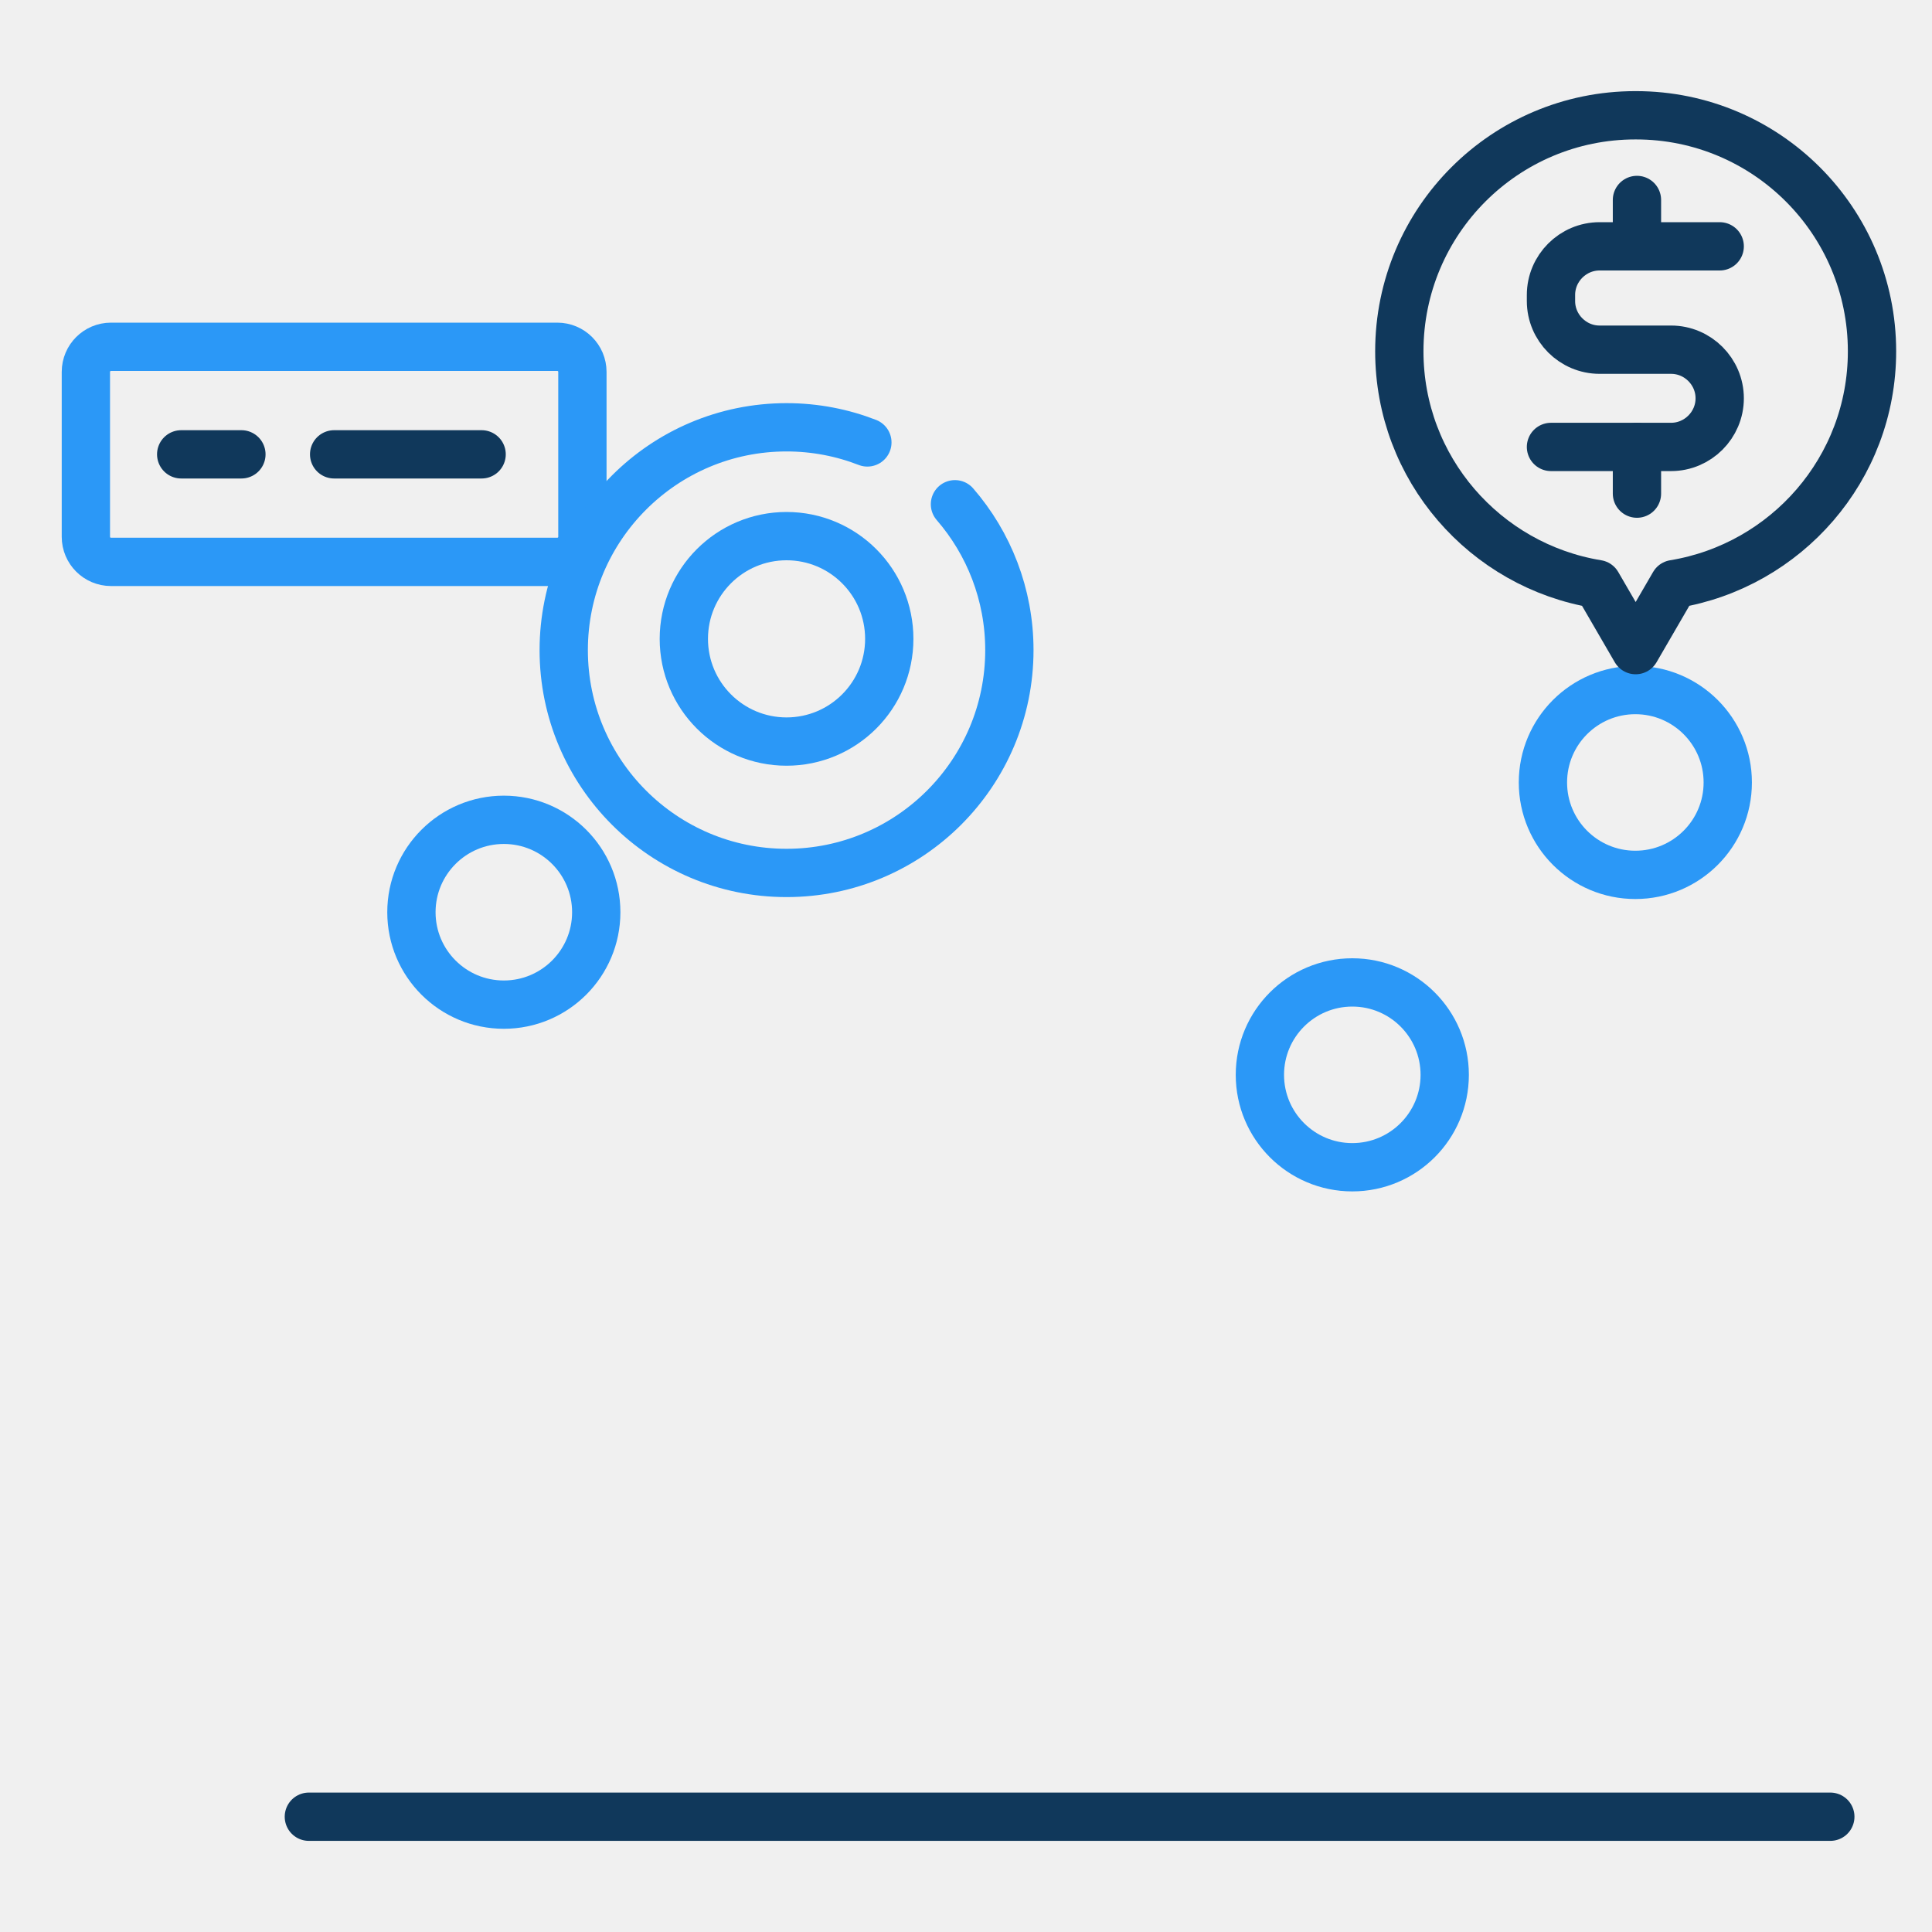
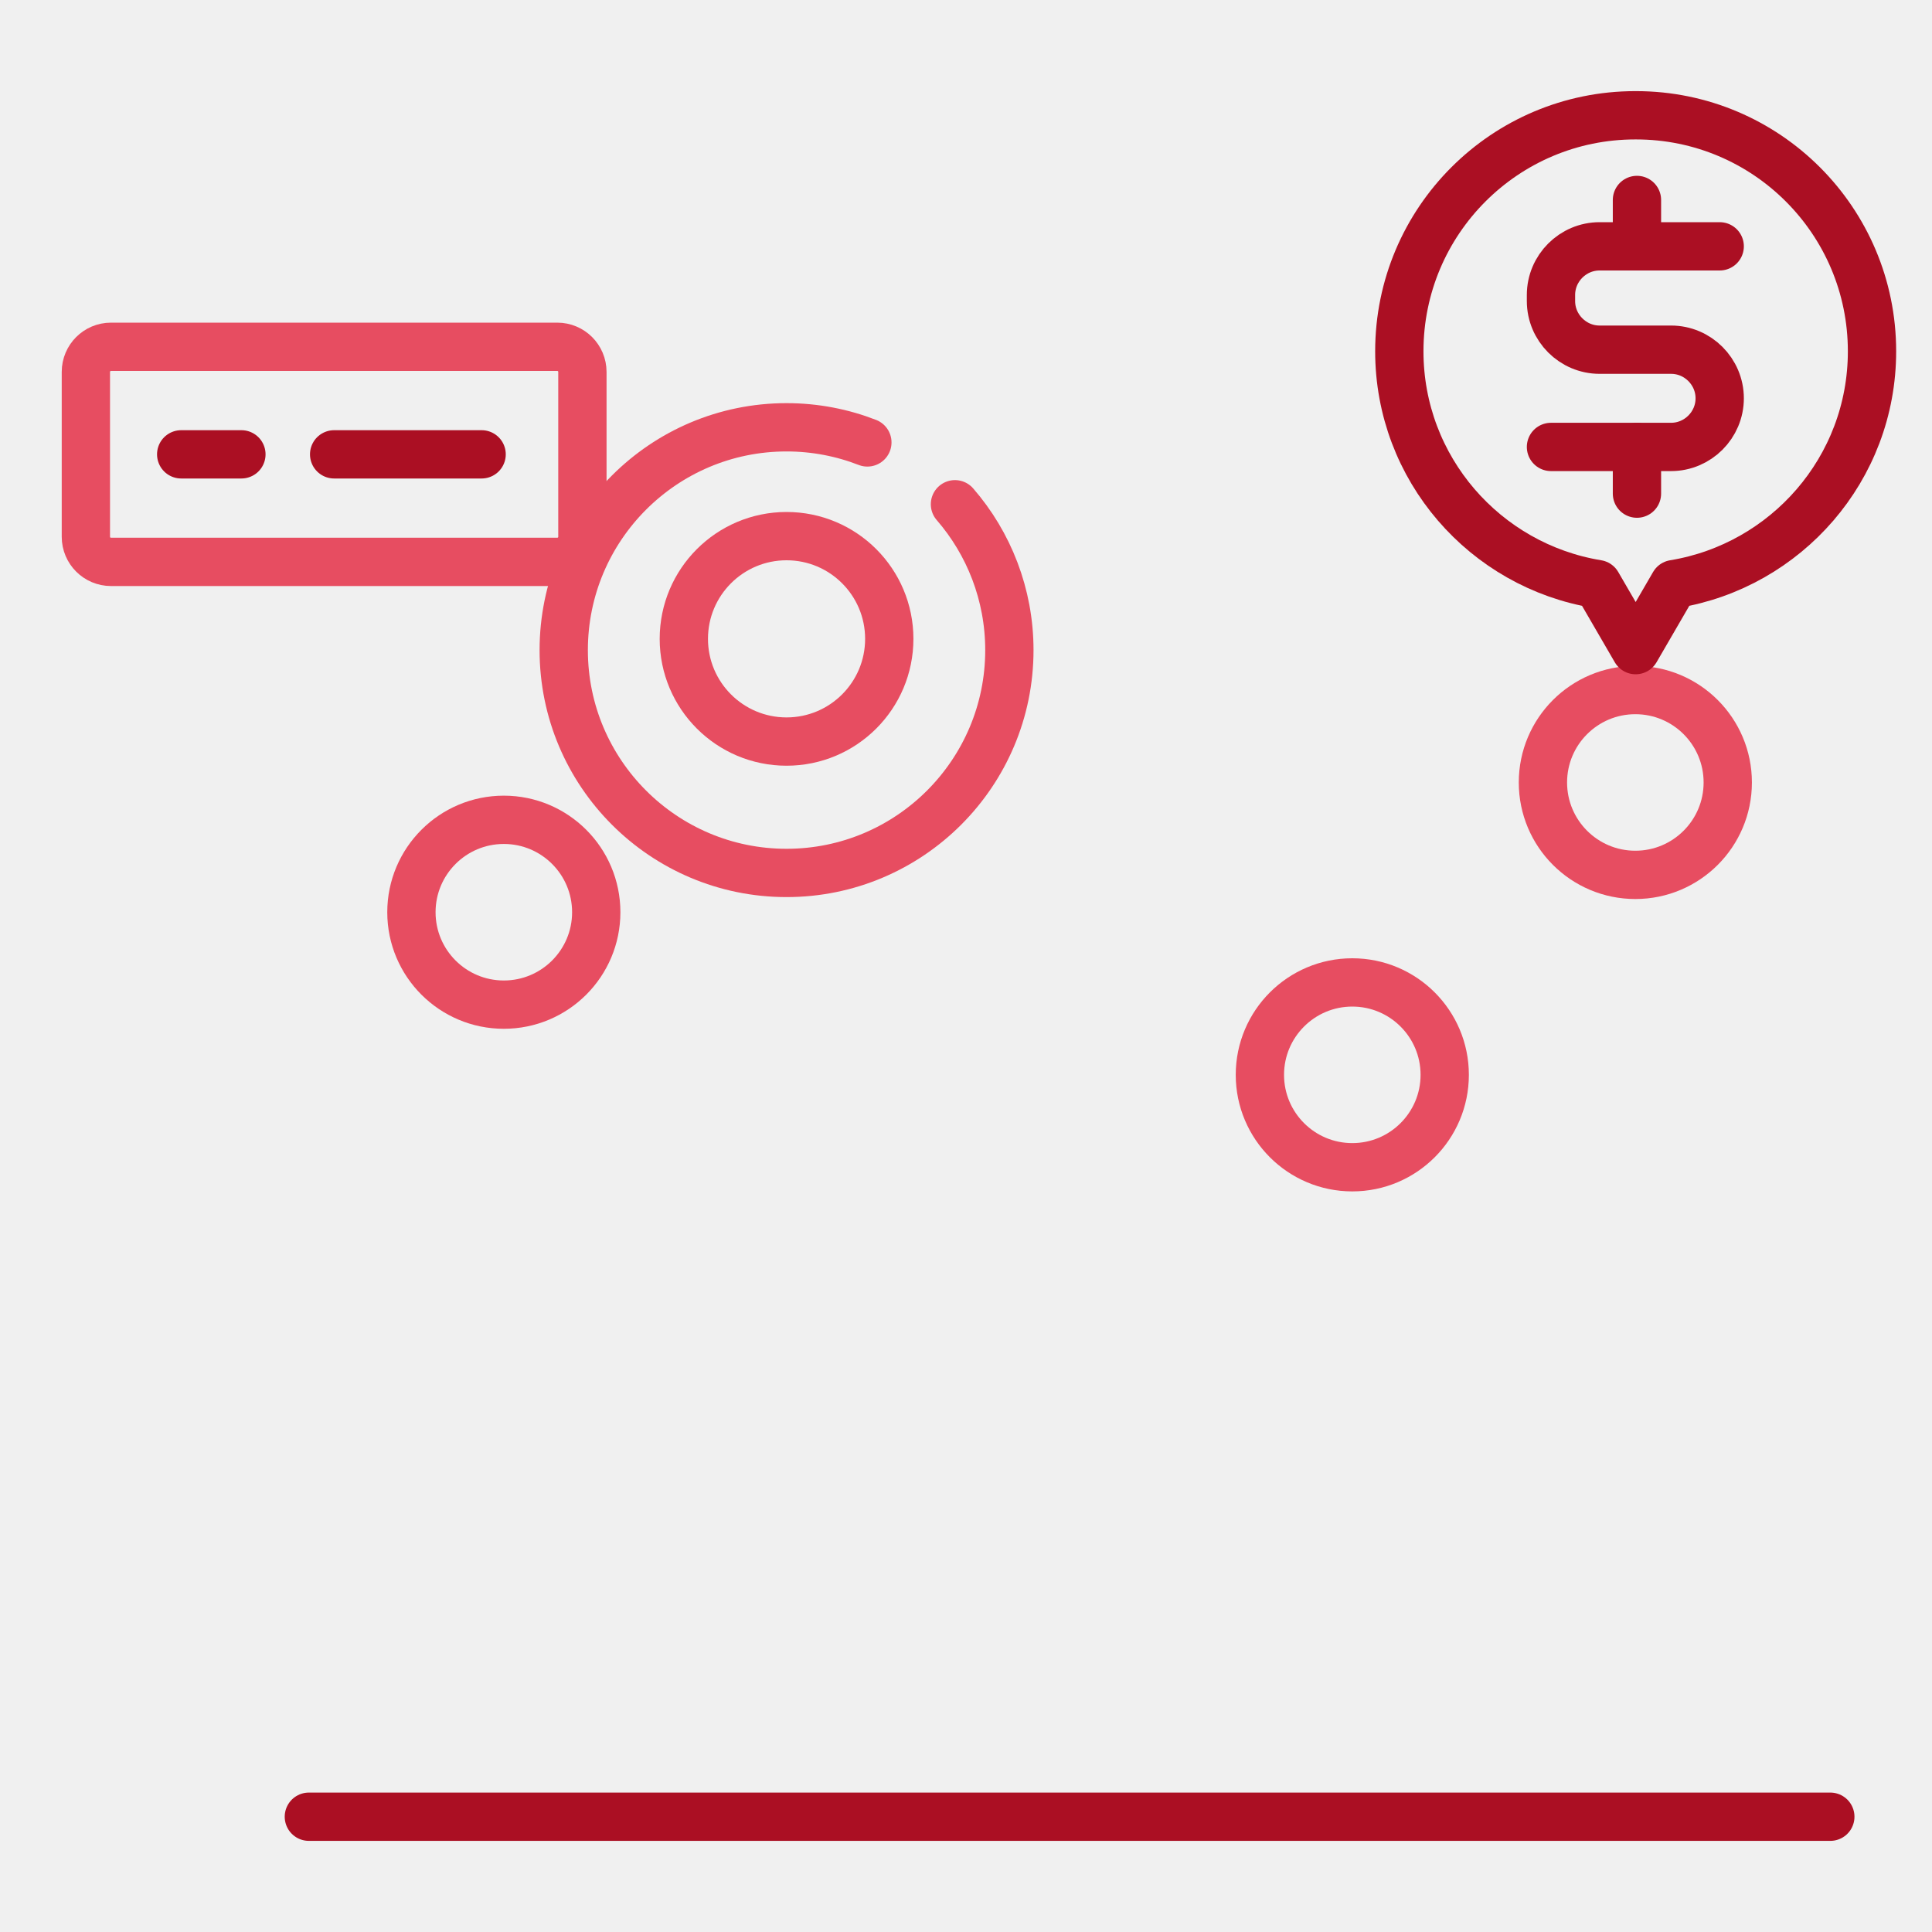
<svg xmlns="http://www.w3.org/2000/svg" id="eN1B3VI8Yzp1" viewBox="0 0 60 60" shape-rendering="geometricPrecision" text-rendering="geometricPrecision">
  <style>#eN1B3VI8Yzp3_tr {animation: eN1B3VI8Yzp3_tr__tr 3000ms linear infinite normal forwards}@keyframes eN1B3VI8Yzp3_tr__tr { 0% {transform: translate(16.13px,7.935px) rotate(0deg)} 23.333% {transform: translate(16.13px,7.935px) rotate(0deg)} 43.333% {transform: translate(16.13px,7.935px) rotate(7.87415deg)} 56.667% {transform: translate(16.13px,7.935px) rotate(-4.731108deg)} 73.333% {transform: translate(16.13px,7.935px) rotate(0deg)} 100% {transform: translate(16.13px,7.935px) rotate(0deg)}} #eN1B3VI8Yzp11 {animation: eN1B3VI8Yzp11_s_do 3000ms linear infinite normal forwards}@keyframes eN1B3VI8Yzp11_s_do { 0% {stroke-dashoffset: 10} 16.667% {stroke-dashoffset: 0} 100% {stroke-dashoffset: 0}} #eN1B3VI8Yzp12 {animation: eN1B3VI8Yzp12_s_do 3000ms linear infinite normal forwards}@keyframes eN1B3VI8Yzp12_s_do { 0% {stroke-dashoffset: 30} 10% {stroke-dashoffset: 30} 26.667% {stroke-dashoffset: 0} 100% {stroke-dashoffset: 0}} #eN1B3VI8Yzp13 {animation: eN1B3VI8Yzp13_s_do 3000ms linear infinite normal forwards}@keyframes eN1B3VI8Yzp13_s_do { 0% {stroke-dashoffset: 10} 20% {stroke-dashoffset: 10} 33.333% {stroke-dashoffset: 0} 100% {stroke-dashoffset: 0}} #eN1B3VI8Yzp15_ts {animation: eN1B3VI8Yzp15_ts__ts 3000ms linear infinite normal forwards}@keyframes eN1B3VI8Yzp15_ts__ts { 0% {transform: translate(48.92px,53.09px) scale(1,0)} 26.667% {transform: translate(48.92px,53.09px) scale(1,0);animation-timing-function: cubic-bezier(0.42,0,0.58,1)} 43.333% {transform: translate(48.92px,53.09px) scale(1,1)} 100% {transform: translate(48.92px,53.09px) scale(1,1)}} #eN1B3VI8Yzp18_ts {animation: eN1B3VI8Yzp18_ts__ts 3000ms linear infinite normal forwards}@keyframes eN1B3VI8Yzp18_ts__ts { 0% {transform: translate(40.08px,53.11px) scale(1,0)} 20% {transform: translate(40.08px,53.11px) scale(1,0);animation-timing-function: cubic-bezier(0.42,0,0.58,1)} 36.667% {transform: translate(40.08px,53.11px) scale(1,1)} 100% {transform: translate(40.08px,53.11px) scale(1,1)}} #eN1B3VI8Yzp19_ts {animation: eN1B3VI8Yzp19_ts__ts 3000ms linear infinite normal forwards}@keyframes eN1B3VI8Yzp19_ts__ts { 0% {transform: translate(13.73px,53.09px) scale(1,0);animation-timing-function: cubic-bezier(0.42,0,0.58,1)} 16.667% {transform: translate(13.73px,53.09px) scale(1,1)} 100% {transform: translate(13.73px,53.09px) scale(1,1)}} #eN1B3VI8Yzp20_ts {animation: eN1B3VI8Yzp20_ts__ts 3000ms linear infinite normal forwards}@keyframes eN1B3VI8Yzp20_ts__ts { 0% {transform: translate(31.465px,53.09px) scale(1,0)} 13.333% {transform: translate(31.465px,53.09px) scale(1,0);animation-timing-function: cubic-bezier(0.42,0,0.58,1)} 30% {transform: translate(31.465px,53.09px) scale(1,1)} 100% {transform: translate(31.465px,53.09px) scale(1,1)}} #eN1B3VI8Yzp21_ts {animation: eN1B3VI8Yzp21_ts__ts 3000ms linear infinite normal forwards}@keyframes eN1B3VI8Yzp21_ts__ts { 0% {transform: translate(22.29px,53.59px) scale(1,0)} 6.667% {transform: translate(22.29px,53.59px) scale(1,0);animation-timing-function: cubic-bezier(0.42,0,0.58,1)} 23.333% {transform: translate(22.29px,53.59px) scale(1,1)} 100% {transform: translate(22.29px,53.59px) scale(1,1)}} #eN1B3VI8Yzp25_tr {animation: eN1B3VI8Yzp25_tr__tr 3000ms linear infinite normal forwards}@keyframes eN1B3VI8Yzp25_tr__tr { 0% {transform: translate(41.54px,0.746961px) rotate(0deg)} 23.333% {transform: translate(41.54px,0.746961px) rotate(0deg);animation-timing-function: cubic-bezier(0.42,0,0.58,1)} 43.333% {transform: translate(41.54px,0.746961px) rotate(-9.605675deg);animation-timing-function: cubic-bezier(0.42,0,0.58,1)} 56.667% {transform: translate(41.54px,0.746961px) rotate(3.843229deg);animation-timing-function: cubic-bezier(0.42,0,0.58,1)} 73.333% {transform: translate(41.54px,0.746961px) rotate(0deg)} 100% {transform: translate(41.54px,0.746961px) rotate(0deg)}}</style>
  <g transform="translate(1.917023 2.83)">
    <g id="eN1B3VI8Yzp3_tr" transform="translate(16.13,7.935) rotate(0)">
      <g transform="translate(-16.13,-7.935)">
-         <rect width="15.42" height="6.68" rx="0.78" ry="0.78" transform="translate(.75 7.94)" fill="none" stroke="#2b98f7" stroke-width="1.5" stroke-linecap="round" stroke-linejoin="round" />
-         <line x1="3.71" y1="11.28" x2="5.58" y2="11.28" fill="none" stroke="#10385b" stroke-width="1.5" stroke-linecap="round" stroke-linejoin="round" />
-         <line x1="8.46" y1="11.28" x2="13.04" y2="11.28" fill="none" stroke="#10385b" stroke-width="1.5" stroke-linecap="round" stroke-linejoin="round" />
+         <rect width="15.42" height="6.68" rx="0.78" ry="0.78" transform="translate(.75 7.94)" fill="none" stroke="#e74d61" stroke-width="1.5" stroke-linecap="round" stroke-linejoin="round" />
+         <line x1="3.71" y1="11.28" x2="5.58" y2="11.28" fill="none" stroke="#ab0f23" stroke-width="1.5" stroke-linecap="round" stroke-linejoin="round" />
+         <line x1="8.46" y1="11.28" x2="13.04" y2="11.28" fill="none" stroke="#ab0f23" stroke-width="1.5" stroke-linecap="round" stroke-linejoin="round" />
      </g>
    </g>
-     <circle r="2.87" transform="translate(13.73 25.5)" fill="none" stroke="#2b98f7" stroke-width="1.5" stroke-linecap="round" stroke-linejoin="round" />
-     <circle r="2.87" transform="translate(40.08 30.55)" fill="none" stroke="#2b98f7" stroke-width="1.5" stroke-linecap="round" stroke-linejoin="round" />
-     <circle r="2.87" transform="translate(48.87 21.47)" fill="none" stroke="#2b98f7" stroke-width="1.5" stroke-linecap="round" stroke-linejoin="round" />
-     <circle r="3.19" transform="translate(22.51 17.01)" fill="none" stroke="#2b98f7" stroke-width="1.5" stroke-linecap="round" stroke-linejoin="round" />
-     <line id="eN1B3VI8Yzp11" x1="16.13" y1="23.2" x2="20" y2="19.49" fill="#fff" stroke="#2b98f7" stroke-width="1.5" stroke-linecap="round" stroke-linejoin="round" stroke-dashoffset="10" stroke-dasharray="10" />
-     <line id="eN1B3VI8Yzp12" x1="25.45" y1="19.07" x2="37.48" y2="28.49" fill="#fff" stroke="#2b98f7" stroke-width="1.5" stroke-linecap="round" stroke-linejoin="round" stroke-dashoffset="30" stroke-dasharray="30" />
-     <line id="eN1B3VI8Yzp13" x1="42.44" y1="28.29" x2="46.81" y2="23.78" fill="#fff" stroke="#2b98f7" stroke-width="1.5" stroke-linecap="round" stroke-linejoin="round" stroke-dashoffset="10" stroke-dasharray="10" />
-     <line x1="7.56" y1="53.59" x2="54.81" y2="53.59" transform="translate(.115 0)" fill="#fff" stroke="#10385b" stroke-width="1.5" stroke-linecap="round" stroke-linejoin="round" />
+     <circle r="2.87" transform="translate(13.73 25.5)" fill="none" stroke="#e74d61" stroke-width="1.5" stroke-linecap="round" stroke-linejoin="round" />
+     <circle r="2.87" transform="translate(40.08 30.55)" fill="none" stroke="#e74d61" stroke-width="1.5" stroke-linecap="round" stroke-linejoin="round" />
+     <circle r="2.87" transform="translate(48.87 21.47)" fill="none" stroke="#e74d61" stroke-width="1.5" stroke-linecap="round" stroke-linejoin="round" />
+     <circle r="3.19" transform="translate(22.51 17.01)" fill="none" stroke="#e74d61" stroke-width="1.5" stroke-linecap="round" stroke-linejoin="round" />
+     <line id="eN1B3VI8Yzp11" x1="16.13" y1="23.2" x2="20" y2="19.49" fill="#fff" stroke="#e74d61" stroke-width="1.5" stroke-linecap="round" stroke-linejoin="round" stroke-dashoffset="10" stroke-dasharray="10" />
+     <line id="eN1B3VI8Yzp12" x1="25.45" y1="19.07" x2="37.48" y2="28.49" fill="#fff" stroke="#e74d61" stroke-width="1.5" stroke-linecap="round" stroke-linejoin="round" stroke-dashoffset="30" stroke-dasharray="30" />
+     <line id="eN1B3VI8Yzp13" x1="42.44" y1="28.29" x2="46.81" y2="23.78" fill="#fff" stroke="#e74d61" stroke-width="1.5" stroke-linecap="round" stroke-linejoin="round" stroke-dashoffset="10" stroke-dasharray="10" />
+     <line x1="7.56" y1="53.59" x2="54.81" y2="53.59" transform="translate(.115 0)" fill="#fff" stroke="#ab0f23" stroke-width="1.5" stroke-linecap="round" stroke-linejoin="round" />
    <g id="eN1B3VI8Yzp15_ts" transform="translate(48.92,53.09) scale(1,0)">
      <g transform="translate(-48.92,-53.09)">
-         <line x1="51.74" y1="53.59" x2="51.74" y2="36.48" fill="#fff" stroke="#10385b" stroke-width="1.5" stroke-linecap="round" stroke-linejoin="round" />
-         <path d="M46,53.59v-23.7c0-.28.22-.5.5-.5h4.75c.28,0,.5.22.5.5v2.72" fill="none" stroke="#10385b" stroke-width="1.5" stroke-linecap="round" stroke-linejoin="round" />
+         <line x1="51.74" y1="53.59" x2="51.74" y2="36.48" fill="#fff" stroke="#ab0f23" stroke-width="1.5" stroke-linecap="round" stroke-linejoin="round" />
+         <path d="M46,53.59v-23.7c0-.28.22-.5.5-.5h4.75c.28,0,.5.22.5.5v2.72" fill="none" stroke="#ab0f23" stroke-width="1.5" stroke-linecap="round" stroke-linejoin="round" />
      </g>
    </g>
    <g id="eN1B3VI8Yzp18_ts" transform="translate(40.08,53.11) scale(1,0)">
-       <path d="M37.1,53.09v-12.92c0-.28.22-.5.5-.5h4.92c.28,0,.5.22.5.5v12.92" transform="translate(-40.08,-53.11)" fill="none" stroke="#10385b" stroke-width="1.5" stroke-linecap="round" stroke-linejoin="round" />
+       <path d="M37.1,53.09v-12.92c0-.28.22-.5.5-.5h4.92c.28,0,.5.22.5.5v12.92" transform="translate(-40.08,-53.11)" fill="none" stroke="#ab0f23" stroke-width="1.5" stroke-linecap="round" stroke-linejoin="round" />
    </g>
    <g id="eN1B3VI8Yzp19_ts" transform="translate(13.73,53.09) scale(1,0)">
-       <path d="M10.77,53.09v-12.92c0-.28.22-.5.5-.5h4.92c.28,0,.5.22.5.5v12.92" transform="translate(-13.73,-53.09)" fill="none" stroke="#10385b" stroke-width="1.5" stroke-linecap="round" stroke-linejoin="round" />
+       <path d="M10.77,53.09v-12.92c0-.28.22-.5.5-.5h4.92c.28,0,.5.22.5.5v12.92" transform="translate(-13.73,-53.09)" fill="none" stroke="#ab0f23" stroke-width="1.5" stroke-linecap="round" stroke-linejoin="round" />
    </g>
    <g id="eN1B3VI8Yzp20_ts" transform="translate(31.465,53.09) scale(1,0)">
-       <path d="M28.34,53.11v-18.42c0-.39.22-.71.5-.71h4.92c.28,0,.5.32.5.71v18.42" transform="translate(-31.465,-53.09)" fill="none" stroke="#10385b" stroke-width="1.5" stroke-linecap="round" stroke-linejoin="round" />
+       <path d="M28.34,53.11v-18.42c0-.39.22-.71.5-.71h4.92c.28,0,.5.32.5.71v18.42" transform="translate(-31.465,-53.09)" fill="none" stroke="#ab0f23" stroke-width="1.5" stroke-linecap="round" stroke-linejoin="round" />
    </g>
    <g id="eN1B3VI8Yzp21_ts" transform="translate(22.29,53.59) scale(1,0)">
      <g transform="translate(-22.51,-53.59)">
-         <line x1="25.45" y1="53.09" x2="25.45" y2="48.16" fill="none" stroke="#10385b" stroke-width="1.5" stroke-linecap="round" stroke-linejoin="round" />
-         <path d="M19.54,53.09v-23.42c0-.28.22-.5.5-.5h4.67c.28,0,.5.22.5.5v15.15" fill="none" stroke="#10385b" stroke-width="1.5" stroke-linecap="round" stroke-linejoin="round" />
+         <line x1="25.45" y1="53.09" x2="25.45" y2="48.16" fill="none" stroke="#ab0f23" stroke-width="1.5" stroke-linecap="round" stroke-linejoin="round" />
+         <path d="M19.54,53.09v-23.42c0-.28.22-.5.5-.5h4.67c.28,0,.5.22.5.5v15.15" fill="none" stroke="#ab0f23" stroke-width="1.5" stroke-linecap="round" stroke-linejoin="round" />
      </g>
    </g>
-     <path d="M27.74,12.83c1.05,1.21,1.69,2.8,1.69,4.53c0,3.82-3.1,6.92-6.92,6.92s-6.92-3.1-6.92-6.92s3.1-6.92,6.92-6.92c.89,0,1.74.17,2.51.47" fill="none" stroke="#2b98f7" stroke-width="1.5" stroke-linecap="round" stroke-linejoin="round" />
+     <path d="M27.74,12.83c1.05,1.21,1.69,2.8,1.69,4.53c0,3.82-3.1,6.92-6.92,6.92s-6.92-3.1-6.92-6.92s3.1-6.92,6.92-6.92c.89,0,1.74.17,2.51.47" fill="none" stroke="#e74d61" stroke-width="1.5" stroke-linecap="round" stroke-linejoin="round" />
    <g id="eN1B3VI8Yzp25_tr" transform="translate(41.54,0.746961) rotate(0)">
      <g transform="translate(-41.54,-0.746961)">
-         <path d="M48.87,0.75c-4.05,0-7.33,3.28-7.33,7.33c0,3.64,2.66,6.66,6.15,7.23l1.19,2.05l1.19-2.05c3.48-.57,6.15-3.58,6.15-7.23c0-4.05-3.28-7.33-7.33-7.33Z" fill="none" stroke="#10385b" stroke-width="1.5" stroke-linecap="round" stroke-linejoin="round" />
+         <path d="M48.87,0.75c-4.05,0-7.33,3.28-7.33,7.33c0,3.64,2.66,6.66,6.15,7.23l1.19,2.05l1.19-2.05c3.48-.57,6.15-3.58,6.15-7.23c0-4.05-3.28-7.33-7.33-7.33Z" fill="none" stroke="#ab0f23" stroke-width="1.5" stroke-linecap="round" stroke-linejoin="round" />
        <g>
-           <path d="M51.49,4.82h-3.73c-.83,0-1.51.68-1.51,1.51v.19c0,.83.68,1.51,1.51,1.51h2.22c.83,0,1.51.68,1.51,1.51v0c0,.83-.68,1.51-1.51,1.51h-3.73" fill="none" stroke="#10385b" stroke-width="1.5" stroke-linecap="round" stroke-linejoin="round" />
-           <line x1="48.92" y1="12.5" x2="48.92" y2="11.05" fill="none" stroke="#10385b" stroke-width="1.5" stroke-linecap="round" stroke-linejoin="round" />
-           <line x1="48.92" y1="4.82" x2="48.92" y2="3.38" fill="none" stroke="#10385b" stroke-width="1.5" stroke-linecap="round" stroke-linejoin="round" />
+           <path d="M51.49,4.82h-3.73c-.83,0-1.51.68-1.51,1.51v.19c0,.83.68,1.51,1.51,1.51h2.22c.83,0,1.51.68,1.51,1.51v0c0,.83-.68,1.51-1.51,1.51h-3.73" fill="none" stroke="#ab0f23" stroke-width="1.5" stroke-linecap="round" stroke-linejoin="round" />
+           <line x1="48.92" y1="12.5" x2="48.92" y2="11.05" fill="none" stroke="#ab0f23" stroke-width="1.5" stroke-linecap="round" stroke-linejoin="round" />
+           <line x1="48.92" y1="4.82" x2="48.92" y2="3.38" fill="none" stroke="#ab0f23" stroke-width="1.5" stroke-linecap="round" stroke-linejoin="round" />
        </g>
      </g>
    </g>
  </g>
</svg>
